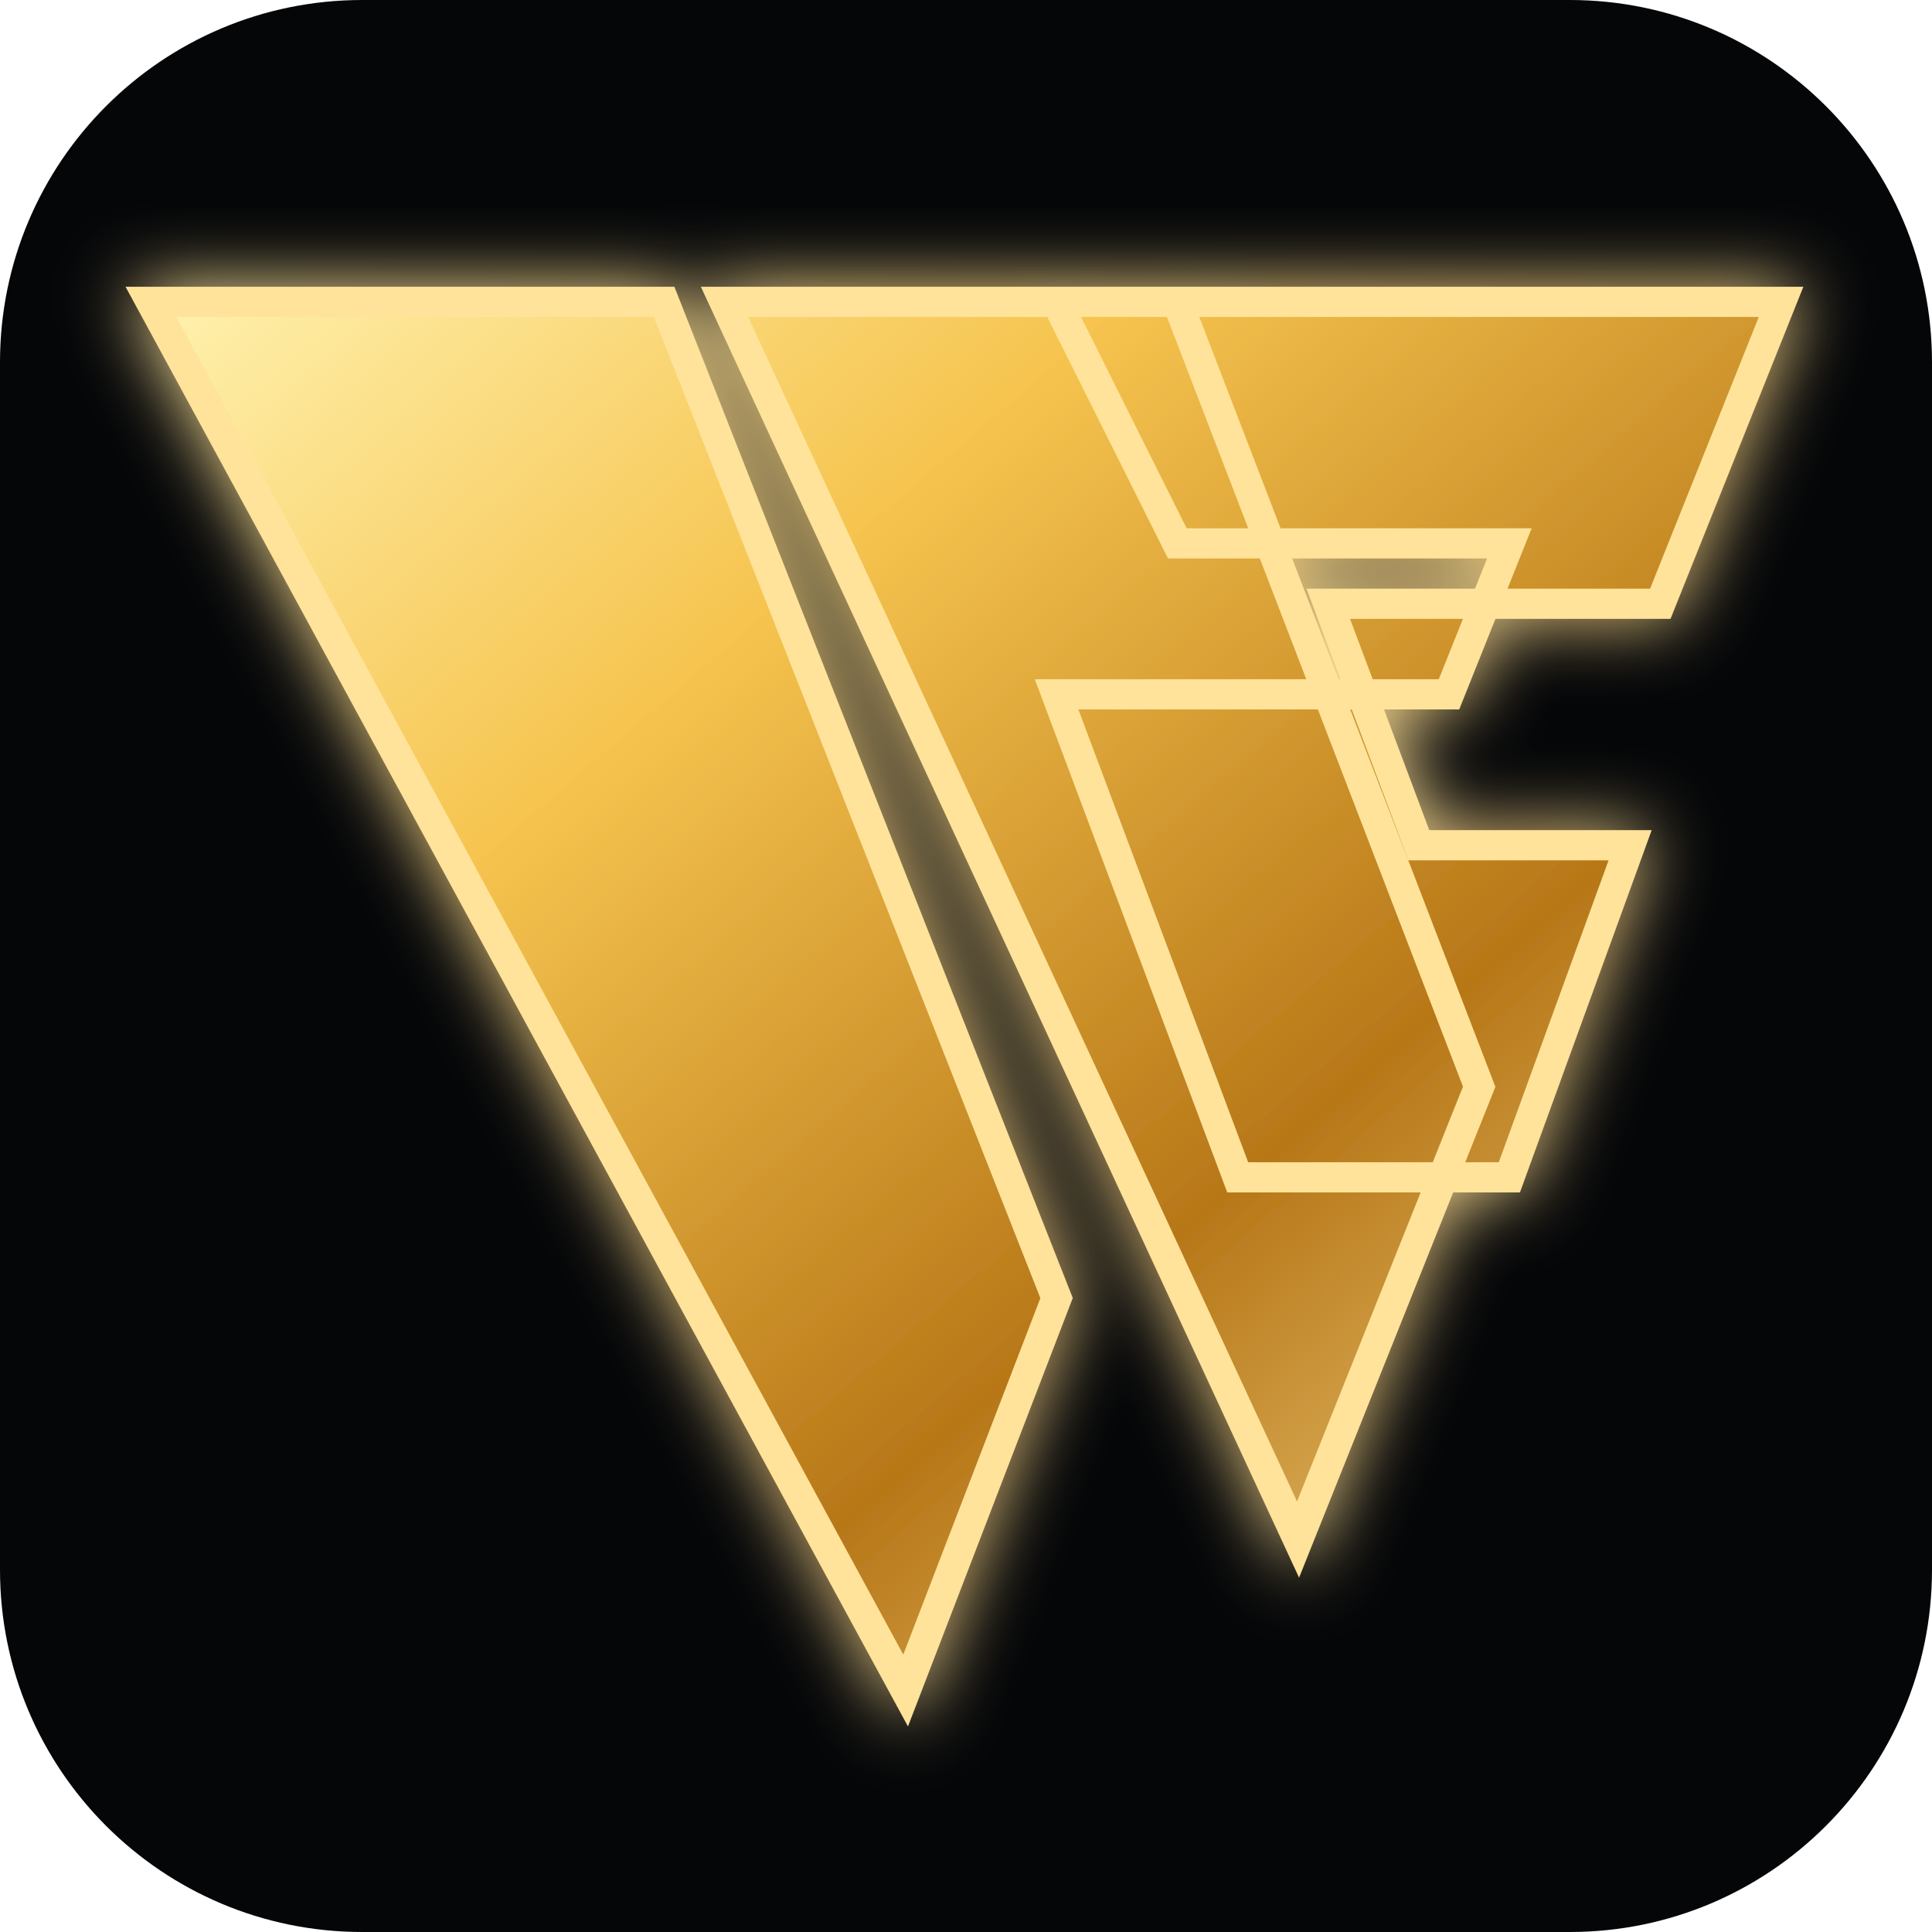
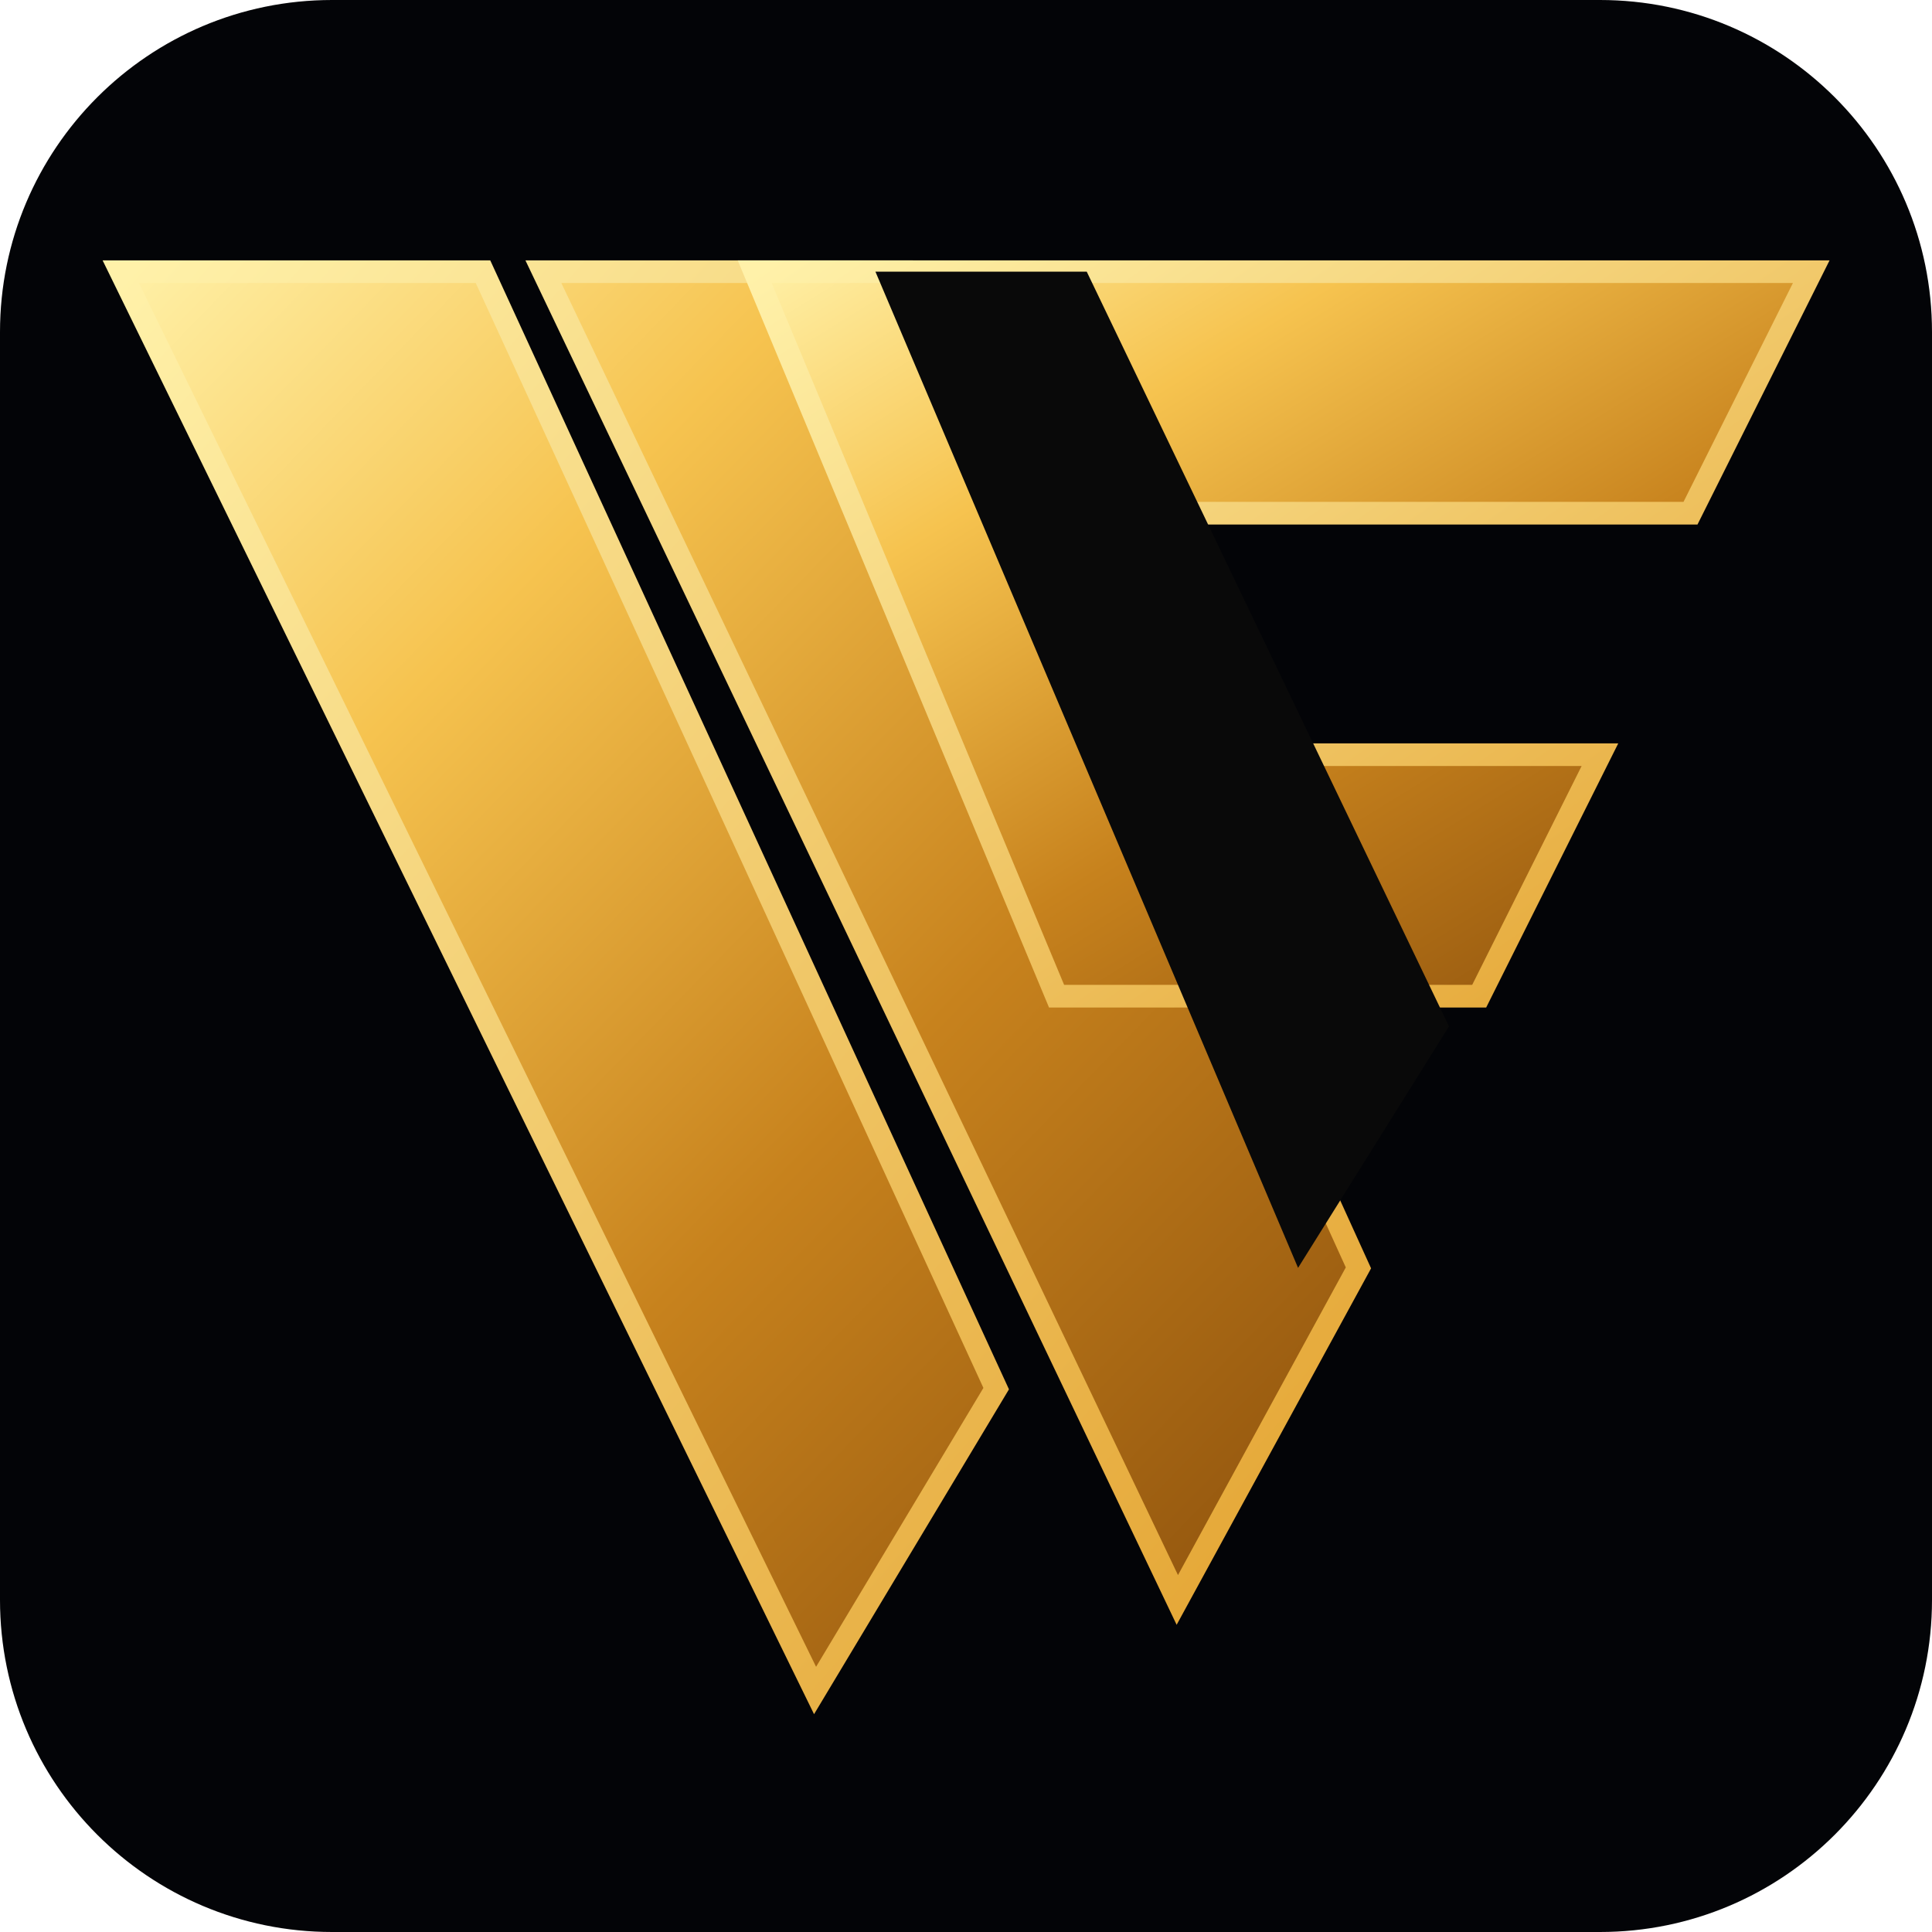
<svg xmlns="http://www.w3.org/2000/svg" viewBox="0 0 64 64">
  <defs>
-     <linearGradient id="g" x1="0" y1="0" x2="1" y2="1">
-       <stop stop-color="#fff2b0" />
-       <stop offset=".3" stop-color="#f6c44f" />
-       <stop offset=".65" stop-color="#b77718" />
-       <stop offset="1" stop-color="#ffe69a" />
+     <linearGradient id="gold" x1="0" y1="0" x2="0.9" y2="1">
+       <stop offset="0" stop-color="#fff0a6" />
+       <stop offset=".28" stop-color="#f6c34f" />
+       <stop offset=".62" stop-color="#c7821d" />
+       <stop offset="1" stop-color="#8e520d" />
    </linearGradient>
-     <filter id="s">
-       <feGaussianBlur stdDeviation="1.2" result="b" />
-       <feMerge>
-         <feMergeNode in="b" />
-         <feMergeNode in="SourceGraphic" />
-       </feMerge>
-     </filter>
+     <linearGradient id="edge" x1="0" y1="0" x2="1" y2="1">
+       <stop stop-color="#fff1a9" />
+       <stop offset="1" stop-color="#e3a12d" />
+     </linearGradient>
  </defs>
-   <rect width="64" height="64" rx="12" fill="#050608" />
-   <path d="M5 10H22L35 43L30 56L5 10ZM24 10H39L49 36L43 51L24 10ZM35 10H59L55 20H44L47 28H54L50 39H41L35 23H48L50 18H39Z" fill="url(#g)" stroke="#ffe39a" stroke-width="1" stroke-linejoin="miter" filter="url(#s)" />
+   <rect width="64" height="64" rx="11" fill="#030407" />
+   <g fill="url(#gold)" stroke="url(#edge)" stroke-width=".75" stroke-linejoin="miter">
+     <path d="M4 9h12l17 37-6 10L4 9zm14 0h12l15 33-6 11L18 9z" />
+     <path d="M25 9h35l-4 8H39l4 8h10l-4 8H35L25 9z" />
+     <path d="M29 9h7l12 25-5 8L29 9z" fill="#090909" stroke="none" />
+   </g>
</svg>
